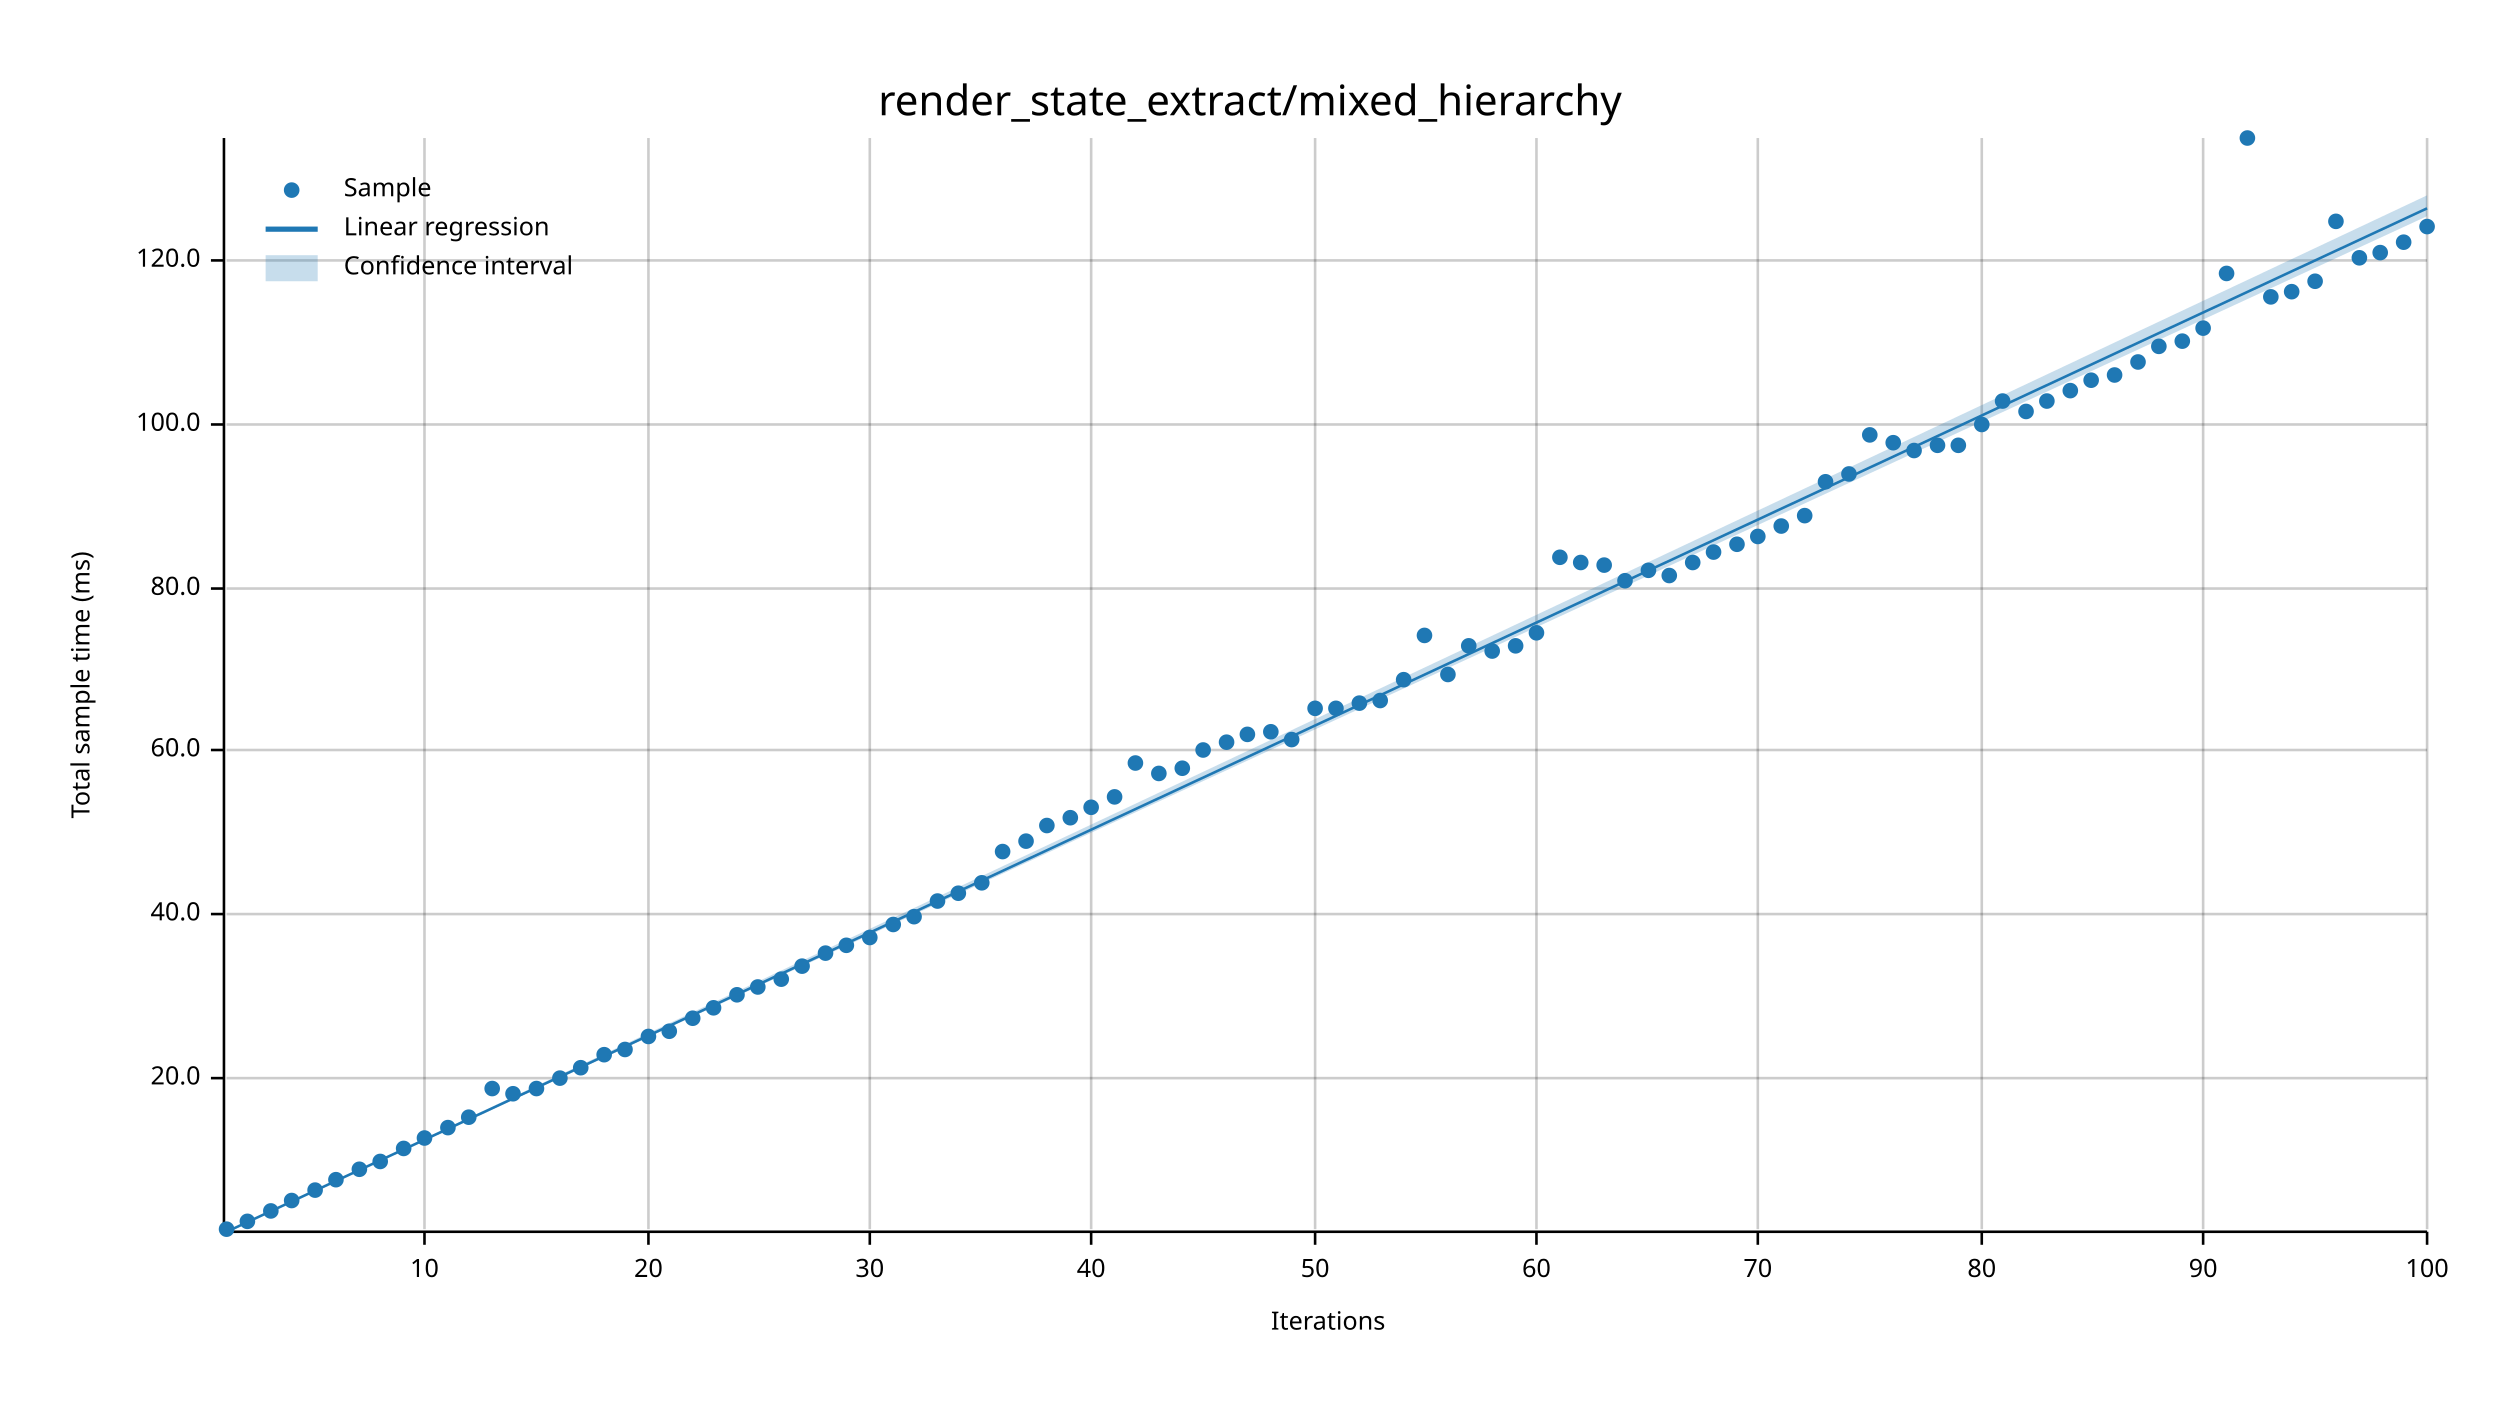
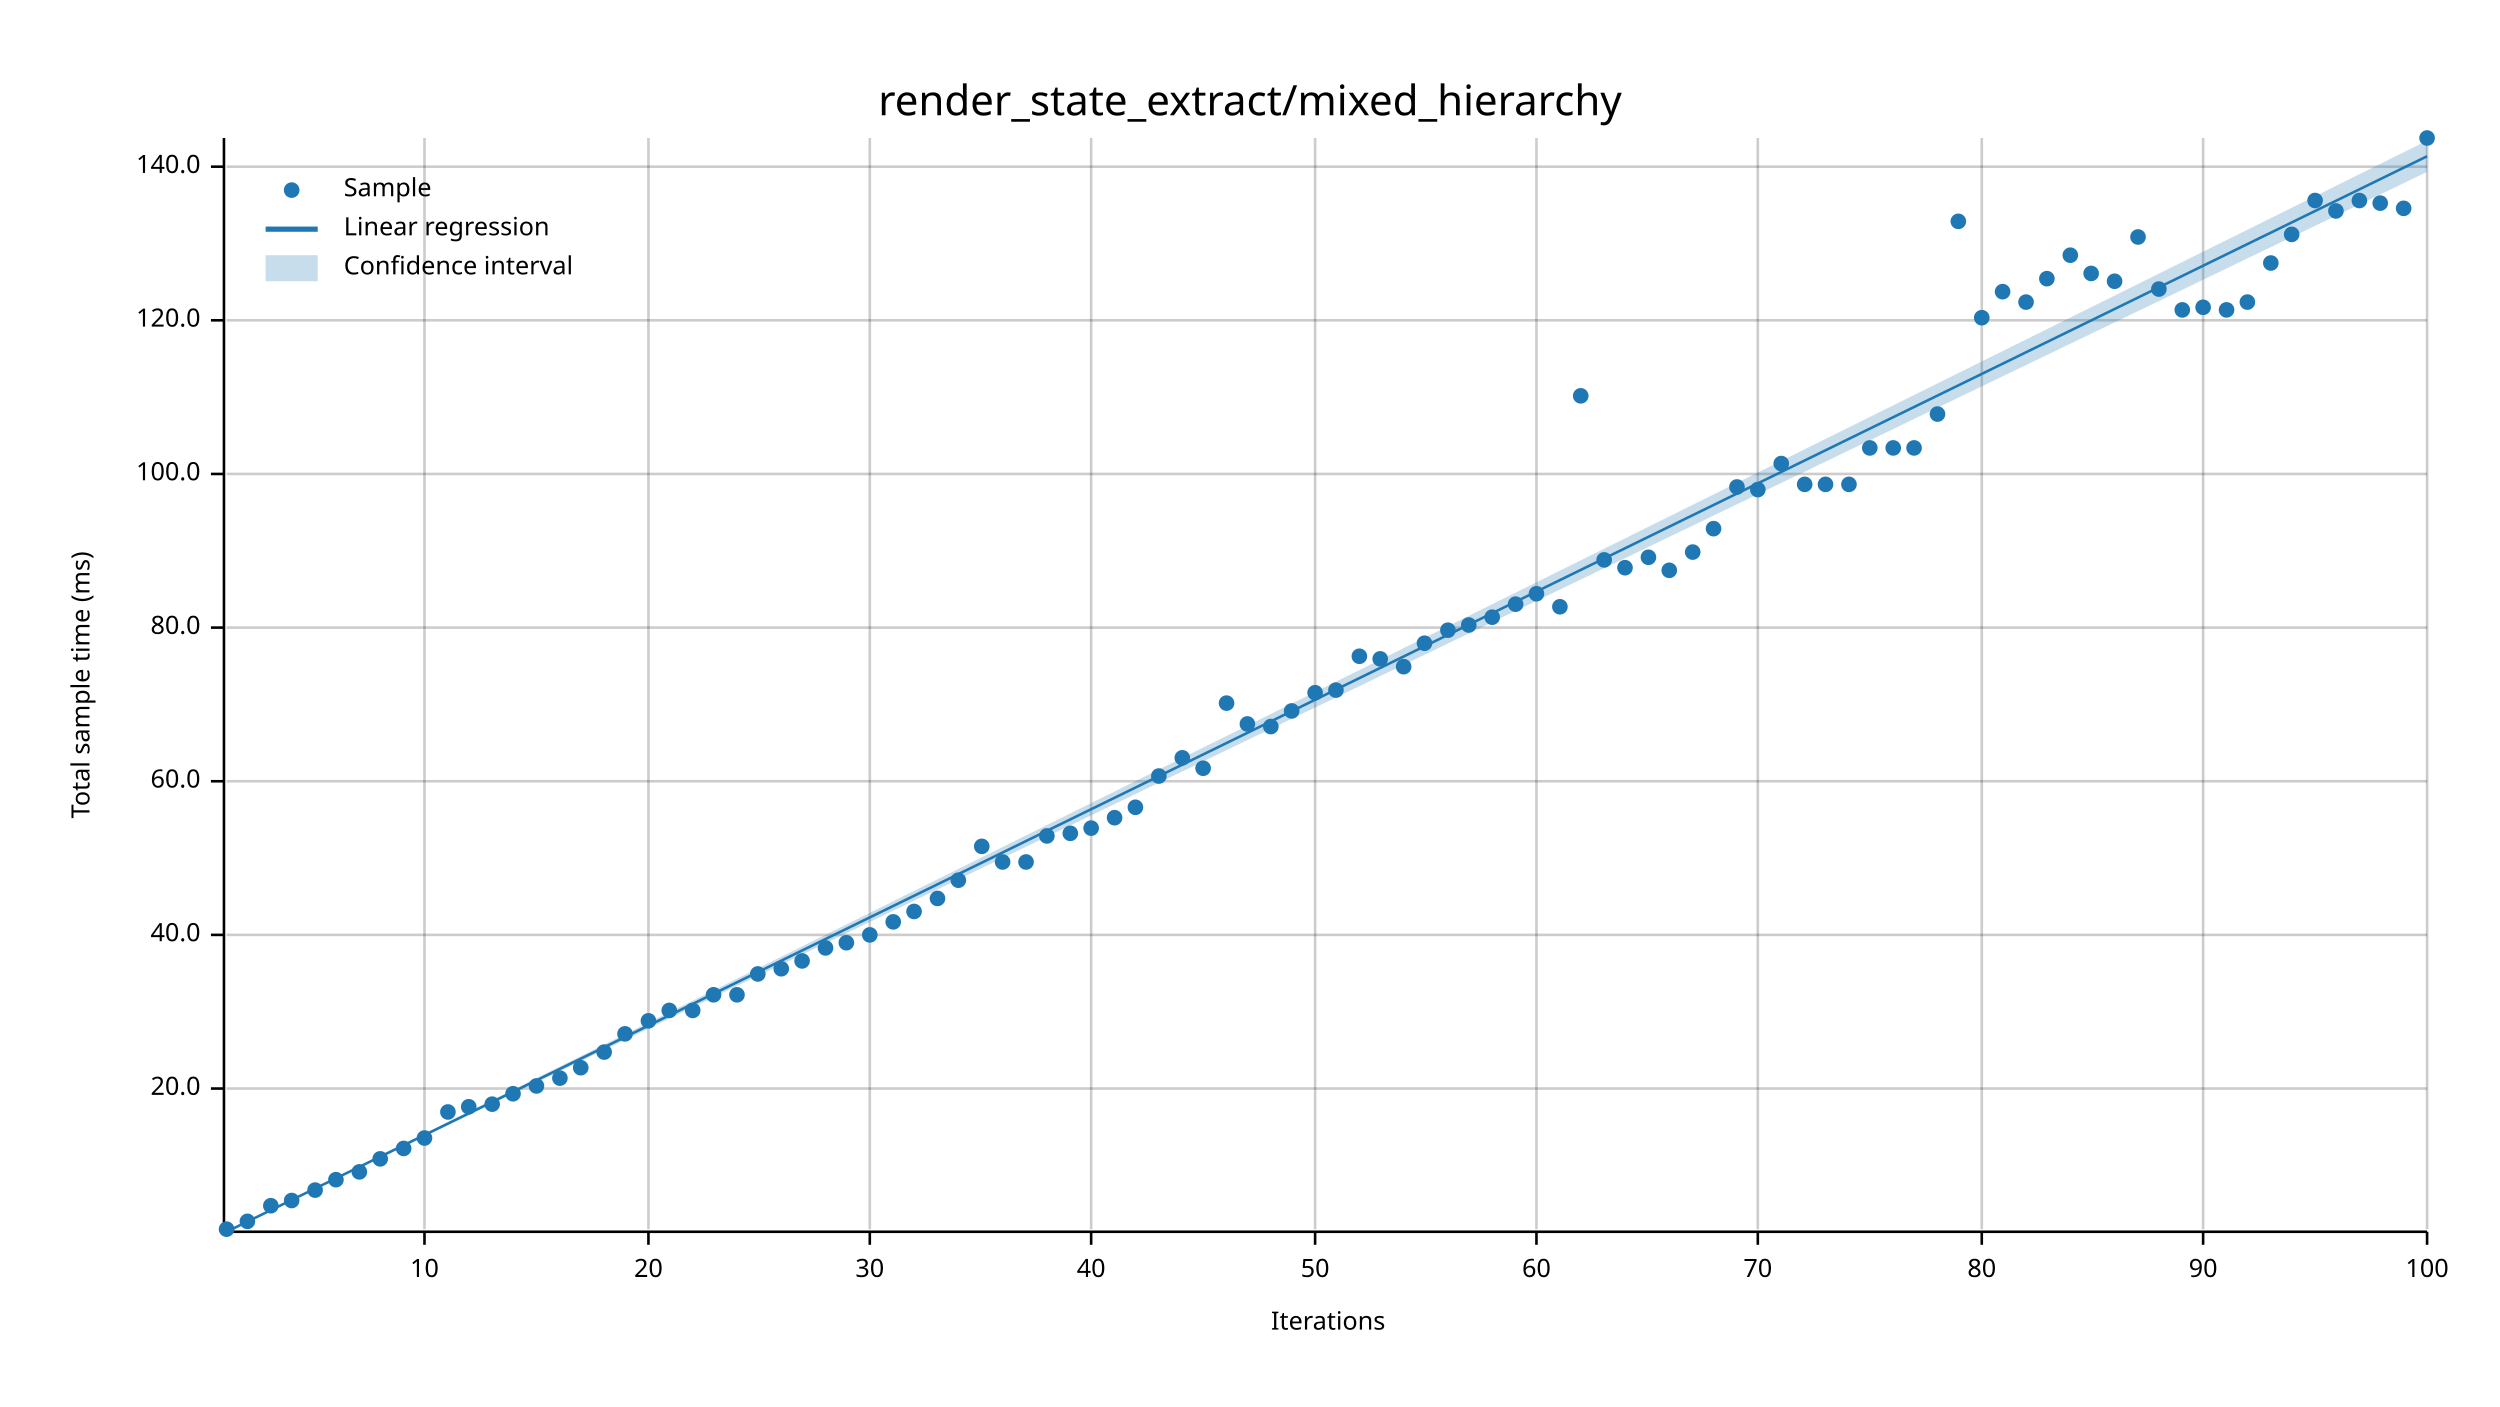
<svg xmlns="http://www.w3.org/2000/svg" width="960" height="540" viewBox="0 0 960 540">
  <text x="480" y="32" dy="0.76em" text-anchor="middle" font-family="sans-serif" font-size="16.129" opacity="1" fill="#000000">
render_state_extract/mixed_hierarchy
</text>
  <text x="27" y="263" dy="0.76em" text-anchor="middle" font-family="sans-serif" font-size="9.677" opacity="1" fill="#000000" transform="rotate(270, 27, 263)">
Total sample time (ms)
</text>
  <text x="510" y="513" dy="-0.5ex" text-anchor="middle" font-family="sans-serif" font-size="9.677" opacity="1" fill="#000000">
Iterations
</text>
  <line opacity="0.2" stroke="#000000" stroke-width="1" x1="163" y1="472" x2="163" y2="53" />
  <line opacity="0.2" stroke="#000000" stroke-width="1" x1="249" y1="472" x2="249" y2="53" />
  <line opacity="0.2" stroke="#000000" stroke-width="1" x1="334" y1="472" x2="334" y2="53" />
  <line opacity="0.2" stroke="#000000" stroke-width="1" x1="419" y1="472" x2="419" y2="53" />
  <line opacity="0.2" stroke="#000000" stroke-width="1" x1="505" y1="472" x2="505" y2="53" />
  <line opacity="0.2" stroke="#000000" stroke-width="1" x1="590" y1="472" x2="590" y2="53" />
  <line opacity="0.2" stroke="#000000" stroke-width="1" x1="675" y1="472" x2="675" y2="53" />
  <line opacity="0.2" stroke="#000000" stroke-width="1" x1="761" y1="472" x2="761" y2="53" />
  <line opacity="0.2" stroke="#000000" stroke-width="1" x1="846" y1="472" x2="846" y2="53" />
  <line opacity="0.2" stroke="#000000" stroke-width="1" x1="932" y1="472" x2="932" y2="53" />
-   <line opacity="0.2" stroke="#000000" stroke-width="1" x1="87" y1="414" x2="932" y2="414" />
-   <line opacity="0.2" stroke="#000000" stroke-width="1" x1="87" y1="351" x2="932" y2="351" />
-   <line opacity="0.2" stroke="#000000" stroke-width="1" x1="87" y1="288" x2="932" y2="288" />
-   <line opacity="0.2" stroke="#000000" stroke-width="1" x1="87" y1="226" x2="932" y2="226" />
-   <line opacity="0.2" stroke="#000000" stroke-width="1" x1="87" y1="163" x2="932" y2="163" />
-   <line opacity="0.2" stroke="#000000" stroke-width="1" x1="87" y1="100" x2="932" y2="100" />
+   <line opacity="0.2" stroke="#000000" stroke-width="1" x1="87" y1="418" x2="932" y2="418" />
+   <line opacity="0.2" stroke="#000000" stroke-width="1" x1="87" y1="359" x2="932" y2="359" />
+   <line opacity="0.2" stroke="#000000" stroke-width="1" x1="87" y1="300" x2="932" y2="300" />
+   <line opacity="0.2" stroke="#000000" stroke-width="1" x1="87" y1="241" x2="932" y2="241" />
+   <line opacity="0.2" stroke="#000000" stroke-width="1" x1="87" y1="182" x2="932" y2="182" />
+   <line opacity="0.2" stroke="#000000" stroke-width="1" x1="87" y1="123" x2="932" y2="123" />
+   <line opacity="0.2" stroke="#000000" stroke-width="1" x1="87" y1="64" x2="932" y2="64" />
  <polyline fill="none" opacity="1" stroke="#000000" stroke-width="1" points="86,53 86,472 " />
-   <text x="77" y="414" dy="0.5ex" text-anchor="end" font-family="sans-serif" font-size="9.677" opacity="1" fill="#000000">
+   <text x="77" y="418" dy="0.5ex" text-anchor="end" font-family="sans-serif" font-size="9.677" opacity="1" fill="#000000">
20.0
</text>
-   <polyline fill="none" opacity="1" stroke="#000000" stroke-width="1" points="81,414 86,414 " />
-   <text x="77" y="351" dy="0.5ex" text-anchor="end" font-family="sans-serif" font-size="9.677" opacity="1" fill="#000000">
+   <polyline fill="none" opacity="1" stroke="#000000" stroke-width="1" points="81,418 86,418 " />
+   <text x="77" y="359" dy="0.5ex" text-anchor="end" font-family="sans-serif" font-size="9.677" opacity="1" fill="#000000">
40.0
</text>
-   <polyline fill="none" opacity="1" stroke="#000000" stroke-width="1" points="81,351 86,351 " />
-   <text x="77" y="288" dy="0.5ex" text-anchor="end" font-family="sans-serif" font-size="9.677" opacity="1" fill="#000000">
+   <polyline fill="none" opacity="1" stroke="#000000" stroke-width="1" points="81,359 86,359 " />
+   <text x="77" y="300" dy="0.5ex" text-anchor="end" font-family="sans-serif" font-size="9.677" opacity="1" fill="#000000">
60.0
</text>
-   <polyline fill="none" opacity="1" stroke="#000000" stroke-width="1" points="81,288 86,288 " />
-   <text x="77" y="226" dy="0.5ex" text-anchor="end" font-family="sans-serif" font-size="9.677" opacity="1" fill="#000000">
+   <polyline fill="none" opacity="1" stroke="#000000" stroke-width="1" points="81,300 86,300 " />
+   <text x="77" y="241" dy="0.5ex" text-anchor="end" font-family="sans-serif" font-size="9.677" opacity="1" fill="#000000">
80.0
</text>
-   <polyline fill="none" opacity="1" stroke="#000000" stroke-width="1" points="81,226 86,226 " />
-   <text x="77" y="163" dy="0.5ex" text-anchor="end" font-family="sans-serif" font-size="9.677" opacity="1" fill="#000000">
+   <polyline fill="none" opacity="1" stroke="#000000" stroke-width="1" points="81,241 86,241 " />
+   <text x="77" y="182" dy="0.5ex" text-anchor="end" font-family="sans-serif" font-size="9.677" opacity="1" fill="#000000">
100.0
</text>
-   <polyline fill="none" opacity="1" stroke="#000000" stroke-width="1" points="81,163 86,163 " />
-   <text x="77" y="100" dy="0.5ex" text-anchor="end" font-family="sans-serif" font-size="9.677" opacity="1" fill="#000000">
+   <polyline fill="none" opacity="1" stroke="#000000" stroke-width="1" points="81,182 86,182 " />
+   <text x="77" y="123" dy="0.5ex" text-anchor="end" font-family="sans-serif" font-size="9.677" opacity="1" fill="#000000">
120.0
</text>
-   <polyline fill="none" opacity="1" stroke="#000000" stroke-width="1" points="81,100 86,100 " />
+   <polyline fill="none" opacity="1" stroke="#000000" stroke-width="1" points="81,123 86,123 " />
+   <text x="77" y="64" dy="0.5ex" text-anchor="end" font-family="sans-serif" font-size="9.677" opacity="1" fill="#000000">
+ 140.0
+ </text>
+   <polyline fill="none" opacity="1" stroke="#000000" stroke-width="1" points="81,64 86,64 " />
  <polyline fill="none" opacity="1" stroke="#000000" stroke-width="1" points="87,473 932,473 " />
  <text x="163" y="483" dy="0.76em" text-anchor="middle" font-family="sans-serif" font-size="9.677" opacity="1" fill="#000000">
10
</text>
  <polyline fill="none" opacity="1" stroke="#000000" stroke-width="1" points="163,473 163,478 " />
  <text x="249" y="483" dy="0.76em" text-anchor="middle" font-family="sans-serif" font-size="9.677" opacity="1" fill="#000000">
20
</text>
  <polyline fill="none" opacity="1" stroke="#000000" stroke-width="1" points="249,473 249,478 " />
  <text x="334" y="483" dy="0.76em" text-anchor="middle" font-family="sans-serif" font-size="9.677" opacity="1" fill="#000000">
30
</text>
  <polyline fill="none" opacity="1" stroke="#000000" stroke-width="1" points="334,473 334,478 " />
  <text x="419" y="483" dy="0.76em" text-anchor="middle" font-family="sans-serif" font-size="9.677" opacity="1" fill="#000000">
40
</text>
  <polyline fill="none" opacity="1" stroke="#000000" stroke-width="1" points="419,473 419,478 " />
  <text x="505" y="483" dy="0.76em" text-anchor="middle" font-family="sans-serif" font-size="9.677" opacity="1" fill="#000000">
50
</text>
  <polyline fill="none" opacity="1" stroke="#000000" stroke-width="1" points="505,473 505,478 " />
  <text x="590" y="483" dy="0.76em" text-anchor="middle" font-family="sans-serif" font-size="9.677" opacity="1" fill="#000000">
60
</text>
  <polyline fill="none" opacity="1" stroke="#000000" stroke-width="1" points="590,473 590,478 " />
  <text x="675" y="483" dy="0.76em" text-anchor="middle" font-family="sans-serif" font-size="9.677" opacity="1" fill="#000000">
70
</text>
  <polyline fill="none" opacity="1" stroke="#000000" stroke-width="1" points="675,473 675,478 " />
  <text x="761" y="483" dy="0.76em" text-anchor="middle" font-family="sans-serif" font-size="9.677" opacity="1" fill="#000000">
80
</text>
  <polyline fill="none" opacity="1" stroke="#000000" stroke-width="1" points="761,473 761,478 " />
  <text x="846" y="483" dy="0.76em" text-anchor="middle" font-family="sans-serif" font-size="9.677" opacity="1" fill="#000000">
90
</text>
  <polyline fill="none" opacity="1" stroke="#000000" stroke-width="1" points="846,473 846,478 " />
  <text x="932" y="483" dy="0.76em" text-anchor="middle" font-family="sans-serif" font-size="9.677" opacity="1" fill="#000000">
100
</text>
  <polyline fill="none" opacity="1" stroke="#000000" stroke-width="1" points="932,473 932,478 " />
  <circle cx="87" cy="472" r="3" opacity="1" fill="#1F78B4" stroke="none" stroke-width="1" />
  <circle cx="95" cy="469" r="3" opacity="1" fill="#1F78B4" stroke="none" stroke-width="1" />
-   <circle cx="104" cy="465" r="3" opacity="1" fill="#1F78B4" stroke="none" stroke-width="1" />
+   <circle cx="104" cy="463" r="3" opacity="1" fill="#1F78B4" stroke="none" stroke-width="1" />
  <circle cx="112" cy="461" r="3" opacity="1" fill="#1F78B4" stroke="none" stroke-width="1" />
  <circle cx="121" cy="457" r="3" opacity="1" fill="#1F78B4" stroke="none" stroke-width="1" />
  <circle cx="129" cy="453" r="3" opacity="1" fill="#1F78B4" stroke="none" stroke-width="1" />
-   <circle cx="138" cy="449" r="3" opacity="1" fill="#1F78B4" stroke="none" stroke-width="1" />
-   <circle cx="146" cy="446" r="3" opacity="1" fill="#1F78B4" stroke="none" stroke-width="1" />
+   <circle cx="138" cy="450" r="3" opacity="1" fill="#1F78B4" stroke="none" stroke-width="1" />
+   <circle cx="146" cy="445" r="3" opacity="1" fill="#1F78B4" stroke="none" stroke-width="1" />
  <circle cx="155" cy="441" r="3" opacity="1" fill="#1F78B4" stroke="none" stroke-width="1" />
  <circle cx="163" cy="437" r="3" opacity="1" fill="#1F78B4" stroke="none" stroke-width="1" />
-   <circle cx="172" cy="433" r="3" opacity="1" fill="#1F78B4" stroke="none" stroke-width="1" />
-   <circle cx="180" cy="429" r="3" opacity="1" fill="#1F78B4" stroke="none" stroke-width="1" />
-   <circle cx="189" cy="418" r="3" opacity="1" fill="#1F78B4" stroke="none" stroke-width="1" />
+   <circle cx="172" cy="427" r="3" opacity="1" fill="#1F78B4" stroke="none" stroke-width="1" />
+   <circle cx="180" cy="425" r="3" opacity="1" fill="#1F78B4" stroke="none" stroke-width="1" />
+   <circle cx="189" cy="424" r="3" opacity="1" fill="#1F78B4" stroke="none" stroke-width="1" />
  <circle cx="197" cy="420" r="3" opacity="1" fill="#1F78B4" stroke="none" stroke-width="1" />
-   <circle cx="206" cy="418" r="3" opacity="1" fill="#1F78B4" stroke="none" stroke-width="1" />
+   <circle cx="206" cy="417" r="3" opacity="1" fill="#1F78B4" stroke="none" stroke-width="1" />
  <circle cx="215" cy="414" r="3" opacity="1" fill="#1F78B4" stroke="none" stroke-width="1" />
  <circle cx="223" cy="410" r="3" opacity="1" fill="#1F78B4" stroke="none" stroke-width="1" />
-   <circle cx="232" cy="405" r="3" opacity="1" fill="#1F78B4" stroke="none" stroke-width="1" />
-   <circle cx="240" cy="403" r="3" opacity="1" fill="#1F78B4" stroke="none" stroke-width="1" />
-   <circle cx="249" cy="398" r="3" opacity="1" fill="#1F78B4" stroke="none" stroke-width="1" />
-   <circle cx="257" cy="396" r="3" opacity="1" fill="#1F78B4" stroke="none" stroke-width="1" />
-   <circle cx="266" cy="391" r="3" opacity="1" fill="#1F78B4" stroke="none" stroke-width="1" />
-   <circle cx="274" cy="387" r="3" opacity="1" fill="#1F78B4" stroke="none" stroke-width="1" />
+   <circle cx="232" cy="404" r="3" opacity="1" fill="#1F78B4" stroke="none" stroke-width="1" />
+   <circle cx="240" cy="397" r="3" opacity="1" fill="#1F78B4" stroke="none" stroke-width="1" />
+   <circle cx="249" cy="392" r="3" opacity="1" fill="#1F78B4" stroke="none" stroke-width="1" />
+   <circle cx="257" cy="388" r="3" opacity="1" fill="#1F78B4" stroke="none" stroke-width="1" />
+   <circle cx="266" cy="388" r="3" opacity="1" fill="#1F78B4" stroke="none" stroke-width="1" />
+   <circle cx="274" cy="382" r="3" opacity="1" fill="#1F78B4" stroke="none" stroke-width="1" />
  <circle cx="283" cy="382" r="3" opacity="1" fill="#1F78B4" stroke="none" stroke-width="1" />
-   <circle cx="291" cy="379" r="3" opacity="1" fill="#1F78B4" stroke="none" stroke-width="1" />
-   <circle cx="300" cy="376" r="3" opacity="1" fill="#1F78B4" stroke="none" stroke-width="1" />
-   <circle cx="308" cy="371" r="3" opacity="1" fill="#1F78B4" stroke="none" stroke-width="1" />
-   <circle cx="317" cy="366" r="3" opacity="1" fill="#1F78B4" stroke="none" stroke-width="1" />
-   <circle cx="325" cy="363" r="3" opacity="1" fill="#1F78B4" stroke="none" stroke-width="1" />
-   <circle cx="334" cy="360" r="3" opacity="1" fill="#1F78B4" stroke="none" stroke-width="1" />
-   <circle cx="343" cy="355" r="3" opacity="1" fill="#1F78B4" stroke="none" stroke-width="1" />
-   <circle cx="351" cy="352" r="3" opacity="1" fill="#1F78B4" stroke="none" stroke-width="1" />
-   <circle cx="360" cy="346" r="3" opacity="1" fill="#1F78B4" stroke="none" stroke-width="1" />
-   <circle cx="368" cy="343" r="3" opacity="1" fill="#1F78B4" stroke="none" stroke-width="1" />
-   <circle cx="377" cy="339" r="3" opacity="1" fill="#1F78B4" stroke="none" stroke-width="1" />
-   <circle cx="385" cy="327" r="3" opacity="1" fill="#1F78B4" stroke="none" stroke-width="1" />
-   <circle cx="394" cy="323" r="3" opacity="1" fill="#1F78B4" stroke="none" stroke-width="1" />
-   <circle cx="402" cy="317" r="3" opacity="1" fill="#1F78B4" stroke="none" stroke-width="1" />
-   <circle cx="411" cy="314" r="3" opacity="1" fill="#1F78B4" stroke="none" stroke-width="1" />
-   <circle cx="419" cy="310" r="3" opacity="1" fill="#1F78B4" stroke="none" stroke-width="1" />
-   <circle cx="428" cy="306" r="3" opacity="1" fill="#1F78B4" stroke="none" stroke-width="1" />
-   <circle cx="436" cy="293" r="3" opacity="1" fill="#1F78B4" stroke="none" stroke-width="1" />
-   <circle cx="445" cy="297" r="3" opacity="1" fill="#1F78B4" stroke="none" stroke-width="1" />
-   <circle cx="454" cy="295" r="3" opacity="1" fill="#1F78B4" stroke="none" stroke-width="1" />
-   <circle cx="462" cy="288" r="3" opacity="1" fill="#1F78B4" stroke="none" stroke-width="1" />
-   <circle cx="471" cy="285" r="3" opacity="1" fill="#1F78B4" stroke="none" stroke-width="1" />
-   <circle cx="479" cy="282" r="3" opacity="1" fill="#1F78B4" stroke="none" stroke-width="1" />
-   <circle cx="488" cy="281" r="3" opacity="1" fill="#1F78B4" stroke="none" stroke-width="1" />
-   <circle cx="496" cy="284" r="3" opacity="1" fill="#1F78B4" stroke="none" stroke-width="1" />
-   <circle cx="505" cy="272" r="3" opacity="1" fill="#1F78B4" stroke="none" stroke-width="1" />
-   <circle cx="513" cy="272" r="3" opacity="1" fill="#1F78B4" stroke="none" stroke-width="1" />
-   <circle cx="522" cy="270" r="3" opacity="1" fill="#1F78B4" stroke="none" stroke-width="1" />
-   <circle cx="530" cy="269" r="3" opacity="1" fill="#1F78B4" stroke="none" stroke-width="1" />
-   <circle cx="539" cy="261" r="3" opacity="1" fill="#1F78B4" stroke="none" stroke-width="1" />
-   <circle cx="547" cy="244" r="3" opacity="1" fill="#1F78B4" stroke="none" stroke-width="1" />
-   <circle cx="556" cy="259" r="3" opacity="1" fill="#1F78B4" stroke="none" stroke-width="1" />
-   <circle cx="564" cy="248" r="3" opacity="1" fill="#1F78B4" stroke="none" stroke-width="1" />
-   <circle cx="573" cy="250" r="3" opacity="1" fill="#1F78B4" stroke="none" stroke-width="1" />
-   <circle cx="582" cy="248" r="3" opacity="1" fill="#1F78B4" stroke="none" stroke-width="1" />
-   <circle cx="590" cy="243" r="3" opacity="1" fill="#1F78B4" stroke="none" stroke-width="1" />
-   <circle cx="599" cy="214" r="3" opacity="1" fill="#1F78B4" stroke="none" stroke-width="1" />
-   <circle cx="607" cy="216" r="3" opacity="1" fill="#1F78B4" stroke="none" stroke-width="1" />
-   <circle cx="616" cy="217" r="3" opacity="1" fill="#1F78B4" stroke="none" stroke-width="1" />
-   <circle cx="624" cy="223" r="3" opacity="1" fill="#1F78B4" stroke="none" stroke-width="1" />
-   <circle cx="633" cy="219" r="3" opacity="1" fill="#1F78B4" stroke="none" stroke-width="1" />
-   <circle cx="641" cy="221" r="3" opacity="1" fill="#1F78B4" stroke="none" stroke-width="1" />
-   <circle cx="650" cy="216" r="3" opacity="1" fill="#1F78B4" stroke="none" stroke-width="1" />
-   <circle cx="658" cy="212" r="3" opacity="1" fill="#1F78B4" stroke="none" stroke-width="1" />
-   <circle cx="667" cy="209" r="3" opacity="1" fill="#1F78B4" stroke="none" stroke-width="1" />
-   <circle cx="675" cy="206" r="3" opacity="1" fill="#1F78B4" stroke="none" stroke-width="1" />
-   <circle cx="684" cy="202" r="3" opacity="1" fill="#1F78B4" stroke="none" stroke-width="1" />
-   <circle cx="693" cy="198" r="3" opacity="1" fill="#1F78B4" stroke="none" stroke-width="1" />
-   <circle cx="701" cy="185" r="3" opacity="1" fill="#1F78B4" stroke="none" stroke-width="1" />
-   <circle cx="710" cy="182" r="3" opacity="1" fill="#1F78B4" stroke="none" stroke-width="1" />
-   <circle cx="718" cy="167" r="3" opacity="1" fill="#1F78B4" stroke="none" stroke-width="1" />
-   <circle cx="727" cy="170" r="3" opacity="1" fill="#1F78B4" stroke="none" stroke-width="1" />
-   <circle cx="735" cy="173" r="3" opacity="1" fill="#1F78B4" stroke="none" stroke-width="1" />
-   <circle cx="744" cy="171" r="3" opacity="1" fill="#1F78B4" stroke="none" stroke-width="1" />
-   <circle cx="752" cy="171" r="3" opacity="1" fill="#1F78B4" stroke="none" stroke-width="1" />
-   <circle cx="761" cy="163" r="3" opacity="1" fill="#1F78B4" stroke="none" stroke-width="1" />
-   <circle cx="769" cy="154" r="3" opacity="1" fill="#1F78B4" stroke="none" stroke-width="1" />
-   <circle cx="778" cy="158" r="3" opacity="1" fill="#1F78B4" stroke="none" stroke-width="1" />
-   <circle cx="786" cy="154" r="3" opacity="1" fill="#1F78B4" stroke="none" stroke-width="1" />
-   <circle cx="795" cy="150" r="3" opacity="1" fill="#1F78B4" stroke="none" stroke-width="1" />
-   <circle cx="803" cy="146" r="3" opacity="1" fill="#1F78B4" stroke="none" stroke-width="1" />
-   <circle cx="812" cy="144" r="3" opacity="1" fill="#1F78B4" stroke="none" stroke-width="1" />
-   <circle cx="821" cy="139" r="3" opacity="1" fill="#1F78B4" stroke="none" stroke-width="1" />
-   <circle cx="829" cy="133" r="3" opacity="1" fill="#1F78B4" stroke="none" stroke-width="1" />
-   <circle cx="838" cy="131" r="3" opacity="1" fill="#1F78B4" stroke="none" stroke-width="1" />
-   <circle cx="846" cy="126" r="3" opacity="1" fill="#1F78B4" stroke="none" stroke-width="1" />
-   <circle cx="855" cy="105" r="3" opacity="1" fill="#1F78B4" stroke="none" stroke-width="1" />
-   <circle cx="863" cy="53" r="3" opacity="1" fill="#1F78B4" stroke="none" stroke-width="1" />
-   <circle cx="872" cy="114" r="3" opacity="1" fill="#1F78B4" stroke="none" stroke-width="1" />
-   <circle cx="880" cy="112" r="3" opacity="1" fill="#1F78B4" stroke="none" stroke-width="1" />
-   <circle cx="889" cy="108" r="3" opacity="1" fill="#1F78B4" stroke="none" stroke-width="1" />
-   <circle cx="897" cy="85" r="3" opacity="1" fill="#1F78B4" stroke="none" stroke-width="1" />
-   <circle cx="906" cy="99" r="3" opacity="1" fill="#1F78B4" stroke="none" stroke-width="1" />
-   <circle cx="914" cy="97" r="3" opacity="1" fill="#1F78B4" stroke="none" stroke-width="1" />
-   <circle cx="923" cy="93" r="3" opacity="1" fill="#1F78B4" stroke="none" stroke-width="1" />
-   <circle cx="932" cy="87" r="3" opacity="1" fill="#1F78B4" stroke="none" stroke-width="1" />
-   <polyline fill="none" opacity="1" stroke="#1F78B4" stroke-width="1" points="87,473 932,80 " />
-   <polygon opacity="0.25" fill="#1F78B4" points="87,473 932,83 932,75 " />
+   <circle cx="291" cy="374" r="3" opacity="1" fill="#1F78B4" stroke="none" stroke-width="1" />
+   <circle cx="300" cy="372" r="3" opacity="1" fill="#1F78B4" stroke="none" stroke-width="1" />
+   <circle cx="308" cy="369" r="3" opacity="1" fill="#1F78B4" stroke="none" stroke-width="1" />
+   <circle cx="317" cy="364" r="3" opacity="1" fill="#1F78B4" stroke="none" stroke-width="1" />
+   <circle cx="325" cy="362" r="3" opacity="1" fill="#1F78B4" stroke="none" stroke-width="1" />
+   <circle cx="334" cy="359" r="3" opacity="1" fill="#1F78B4" stroke="none" stroke-width="1" />
+   <circle cx="343" cy="354" r="3" opacity="1" fill="#1F78B4" stroke="none" stroke-width="1" />
+   <circle cx="351" cy="350" r="3" opacity="1" fill="#1F78B4" stroke="none" stroke-width="1" />
+   <circle cx="360" cy="345" r="3" opacity="1" fill="#1F78B4" stroke="none" stroke-width="1" />
+   <circle cx="368" cy="338" r="3" opacity="1" fill="#1F78B4" stroke="none" stroke-width="1" />
+   <circle cx="377" cy="325" r="3" opacity="1" fill="#1F78B4" stroke="none" stroke-width="1" />
+   <circle cx="385" cy="331" r="3" opacity="1" fill="#1F78B4" stroke="none" stroke-width="1" />
+   <circle cx="394" cy="331" r="3" opacity="1" fill="#1F78B4" stroke="none" stroke-width="1" />
+   <circle cx="402" cy="321" r="3" opacity="1" fill="#1F78B4" stroke="none" stroke-width="1" />
+   <circle cx="411" cy="320" r="3" opacity="1" fill="#1F78B4" stroke="none" stroke-width="1" />
+   <circle cx="419" cy="318" r="3" opacity="1" fill="#1F78B4" stroke="none" stroke-width="1" />
+   <circle cx="428" cy="314" r="3" opacity="1" fill="#1F78B4" stroke="none" stroke-width="1" />
+   <circle cx="436" cy="310" r="3" opacity="1" fill="#1F78B4" stroke="none" stroke-width="1" />
+   <circle cx="445" cy="298" r="3" opacity="1" fill="#1F78B4" stroke="none" stroke-width="1" />
+   <circle cx="454" cy="291" r="3" opacity="1" fill="#1F78B4" stroke="none" stroke-width="1" />
+   <circle cx="462" cy="295" r="3" opacity="1" fill="#1F78B4" stroke="none" stroke-width="1" />
+   <circle cx="471" cy="270" r="3" opacity="1" fill="#1F78B4" stroke="none" stroke-width="1" />
+   <circle cx="479" cy="278" r="3" opacity="1" fill="#1F78B4" stroke="none" stroke-width="1" />
+   <circle cx="488" cy="279" r="3" opacity="1" fill="#1F78B4" stroke="none" stroke-width="1" />
+   <circle cx="496" cy="273" r="3" opacity="1" fill="#1F78B4" stroke="none" stroke-width="1" />
+   <circle cx="505" cy="266" r="3" opacity="1" fill="#1F78B4" stroke="none" stroke-width="1" />
+   <circle cx="513" cy="265" r="3" opacity="1" fill="#1F78B4" stroke="none" stroke-width="1" />
+   <circle cx="522" cy="252" r="3" opacity="1" fill="#1F78B4" stroke="none" stroke-width="1" />
+   <circle cx="530" cy="253" r="3" opacity="1" fill="#1F78B4" stroke="none" stroke-width="1" />
+   <circle cx="539" cy="256" r="3" opacity="1" fill="#1F78B4" stroke="none" stroke-width="1" />
+   <circle cx="547" cy="247" r="3" opacity="1" fill="#1F78B4" stroke="none" stroke-width="1" />
+   <circle cx="556" cy="242" r="3" opacity="1" fill="#1F78B4" stroke="none" stroke-width="1" />
+   <circle cx="564" cy="240" r="3" opacity="1" fill="#1F78B4" stroke="none" stroke-width="1" />
+   <circle cx="573" cy="237" r="3" opacity="1" fill="#1F78B4" stroke="none" stroke-width="1" />
+   <circle cx="582" cy="232" r="3" opacity="1" fill="#1F78B4" stroke="none" stroke-width="1" />
+   <circle cx="590" cy="228" r="3" opacity="1" fill="#1F78B4" stroke="none" stroke-width="1" />
+   <circle cx="599" cy="233" r="3" opacity="1" fill="#1F78B4" stroke="none" stroke-width="1" />
+   <circle cx="607" cy="152" r="3" opacity="1" fill="#1F78B4" stroke="none" stroke-width="1" />
+   <circle cx="616" cy="215" r="3" opacity="1" fill="#1F78B4" stroke="none" stroke-width="1" />
+   <circle cx="624" cy="218" r="3" opacity="1" fill="#1F78B4" stroke="none" stroke-width="1" />
+   <circle cx="633" cy="214" r="3" opacity="1" fill="#1F78B4" stroke="none" stroke-width="1" />
+   <circle cx="641" cy="219" r="3" opacity="1" fill="#1F78B4" stroke="none" stroke-width="1" />
+   <circle cx="650" cy="212" r="3" opacity="1" fill="#1F78B4" stroke="none" stroke-width="1" />
+   <circle cx="658" cy="203" r="3" opacity="1" fill="#1F78B4" stroke="none" stroke-width="1" />
+   <circle cx="667" cy="187" r="3" opacity="1" fill="#1F78B4" stroke="none" stroke-width="1" />
+   <circle cx="675" cy="188" r="3" opacity="1" fill="#1F78B4" stroke="none" stroke-width="1" />
+   <circle cx="684" cy="178" r="3" opacity="1" fill="#1F78B4" stroke="none" stroke-width="1" />
+   <circle cx="693" cy="186" r="3" opacity="1" fill="#1F78B4" stroke="none" stroke-width="1" />
+   <circle cx="701" cy="186" r="3" opacity="1" fill="#1F78B4" stroke="none" stroke-width="1" />
+   <circle cx="710" cy="186" r="3" opacity="1" fill="#1F78B4" stroke="none" stroke-width="1" />
+   <circle cx="718" cy="172" r="3" opacity="1" fill="#1F78B4" stroke="none" stroke-width="1" />
+   <circle cx="727" cy="172" r="3" opacity="1" fill="#1F78B4" stroke="none" stroke-width="1" />
+   <circle cx="735" cy="172" r="3" opacity="1" fill="#1F78B4" stroke="none" stroke-width="1" />
+   <circle cx="744" cy="159" r="3" opacity="1" fill="#1F78B4" stroke="none" stroke-width="1" />
+   <circle cx="752" cy="85" r="3" opacity="1" fill="#1F78B4" stroke="none" stroke-width="1" />
+   <circle cx="761" cy="122" r="3" opacity="1" fill="#1F78B4" stroke="none" stroke-width="1" />
+   <circle cx="769" cy="112" r="3" opacity="1" fill="#1F78B4" stroke="none" stroke-width="1" />
+   <circle cx="778" cy="116" r="3" opacity="1" fill="#1F78B4" stroke="none" stroke-width="1" />
+   <circle cx="786" cy="107" r="3" opacity="1" fill="#1F78B4" stroke="none" stroke-width="1" />
+   <circle cx="795" cy="98" r="3" opacity="1" fill="#1F78B4" stroke="none" stroke-width="1" />
+   <circle cx="803" cy="105" r="3" opacity="1" fill="#1F78B4" stroke="none" stroke-width="1" />
+   <circle cx="812" cy="108" r="3" opacity="1" fill="#1F78B4" stroke="none" stroke-width="1" />
+   <circle cx="821" cy="91" r="3" opacity="1" fill="#1F78B4" stroke="none" stroke-width="1" />
+   <circle cx="829" cy="111" r="3" opacity="1" fill="#1F78B4" stroke="none" stroke-width="1" />
+   <circle cx="838" cy="119" r="3" opacity="1" fill="#1F78B4" stroke="none" stroke-width="1" />
+   <circle cx="846" cy="118" r="3" opacity="1" fill="#1F78B4" stroke="none" stroke-width="1" />
+   <circle cx="855" cy="119" r="3" opacity="1" fill="#1F78B4" stroke="none" stroke-width="1" />
+   <circle cx="863" cy="116" r="3" opacity="1" fill="#1F78B4" stroke="none" stroke-width="1" />
+   <circle cx="872" cy="101" r="3" opacity="1" fill="#1F78B4" stroke="none" stroke-width="1" />
+   <circle cx="880" cy="90" r="3" opacity="1" fill="#1F78B4" stroke="none" stroke-width="1" />
+   <circle cx="889" cy="77" r="3" opacity="1" fill="#1F78B4" stroke="none" stroke-width="1" />
+   <circle cx="897" cy="81" r="3" opacity="1" fill="#1F78B4" stroke="none" stroke-width="1" />
+   <circle cx="906" cy="77" r="3" opacity="1" fill="#1F78B4" stroke="none" stroke-width="1" />
+   <circle cx="914" cy="78" r="3" opacity="1" fill="#1F78B4" stroke="none" stroke-width="1" />
+   <circle cx="923" cy="80" r="3" opacity="1" fill="#1F78B4" stroke="none" stroke-width="1" />
+   <circle cx="932" cy="53" r="3" opacity="1" fill="#1F78B4" stroke="none" stroke-width="1" />
+   <polyline fill="none" opacity="1" stroke="#1F78B4" stroke-width="1" points="87,473 932,60 " />
+   <polygon opacity="0.25" fill="#1F78B4" points="87,473 932,66 932,54 " />
  <text x="132" y="68" dy="0.76em" text-anchor="start" font-family="sans-serif" font-size="9.677" opacity="1" fill="#000000">
Sample
</text>
  <text x="132" y="83" dy="0.76em" text-anchor="start" font-family="sans-serif" font-size="9.677" opacity="1" fill="#000000">
Linear regression
</text>
  <text x="132" y="98" dy="0.76em" text-anchor="start" font-family="sans-serif" font-size="9.677" opacity="1" fill="#000000">
Confidence interval
</text>
  <circle cx="112" cy="73" r="3" opacity="1" fill="#1F78B4" stroke="none" stroke-width="1" />
  <polyline fill="none" opacity="1" stroke="#1F78B4" stroke-width="2" points="102,88 122,88 " />
  <rect x="102" y="98" width="20" height="10" opacity="0.25" fill="#1F78B4" stroke="none" />
</svg>
